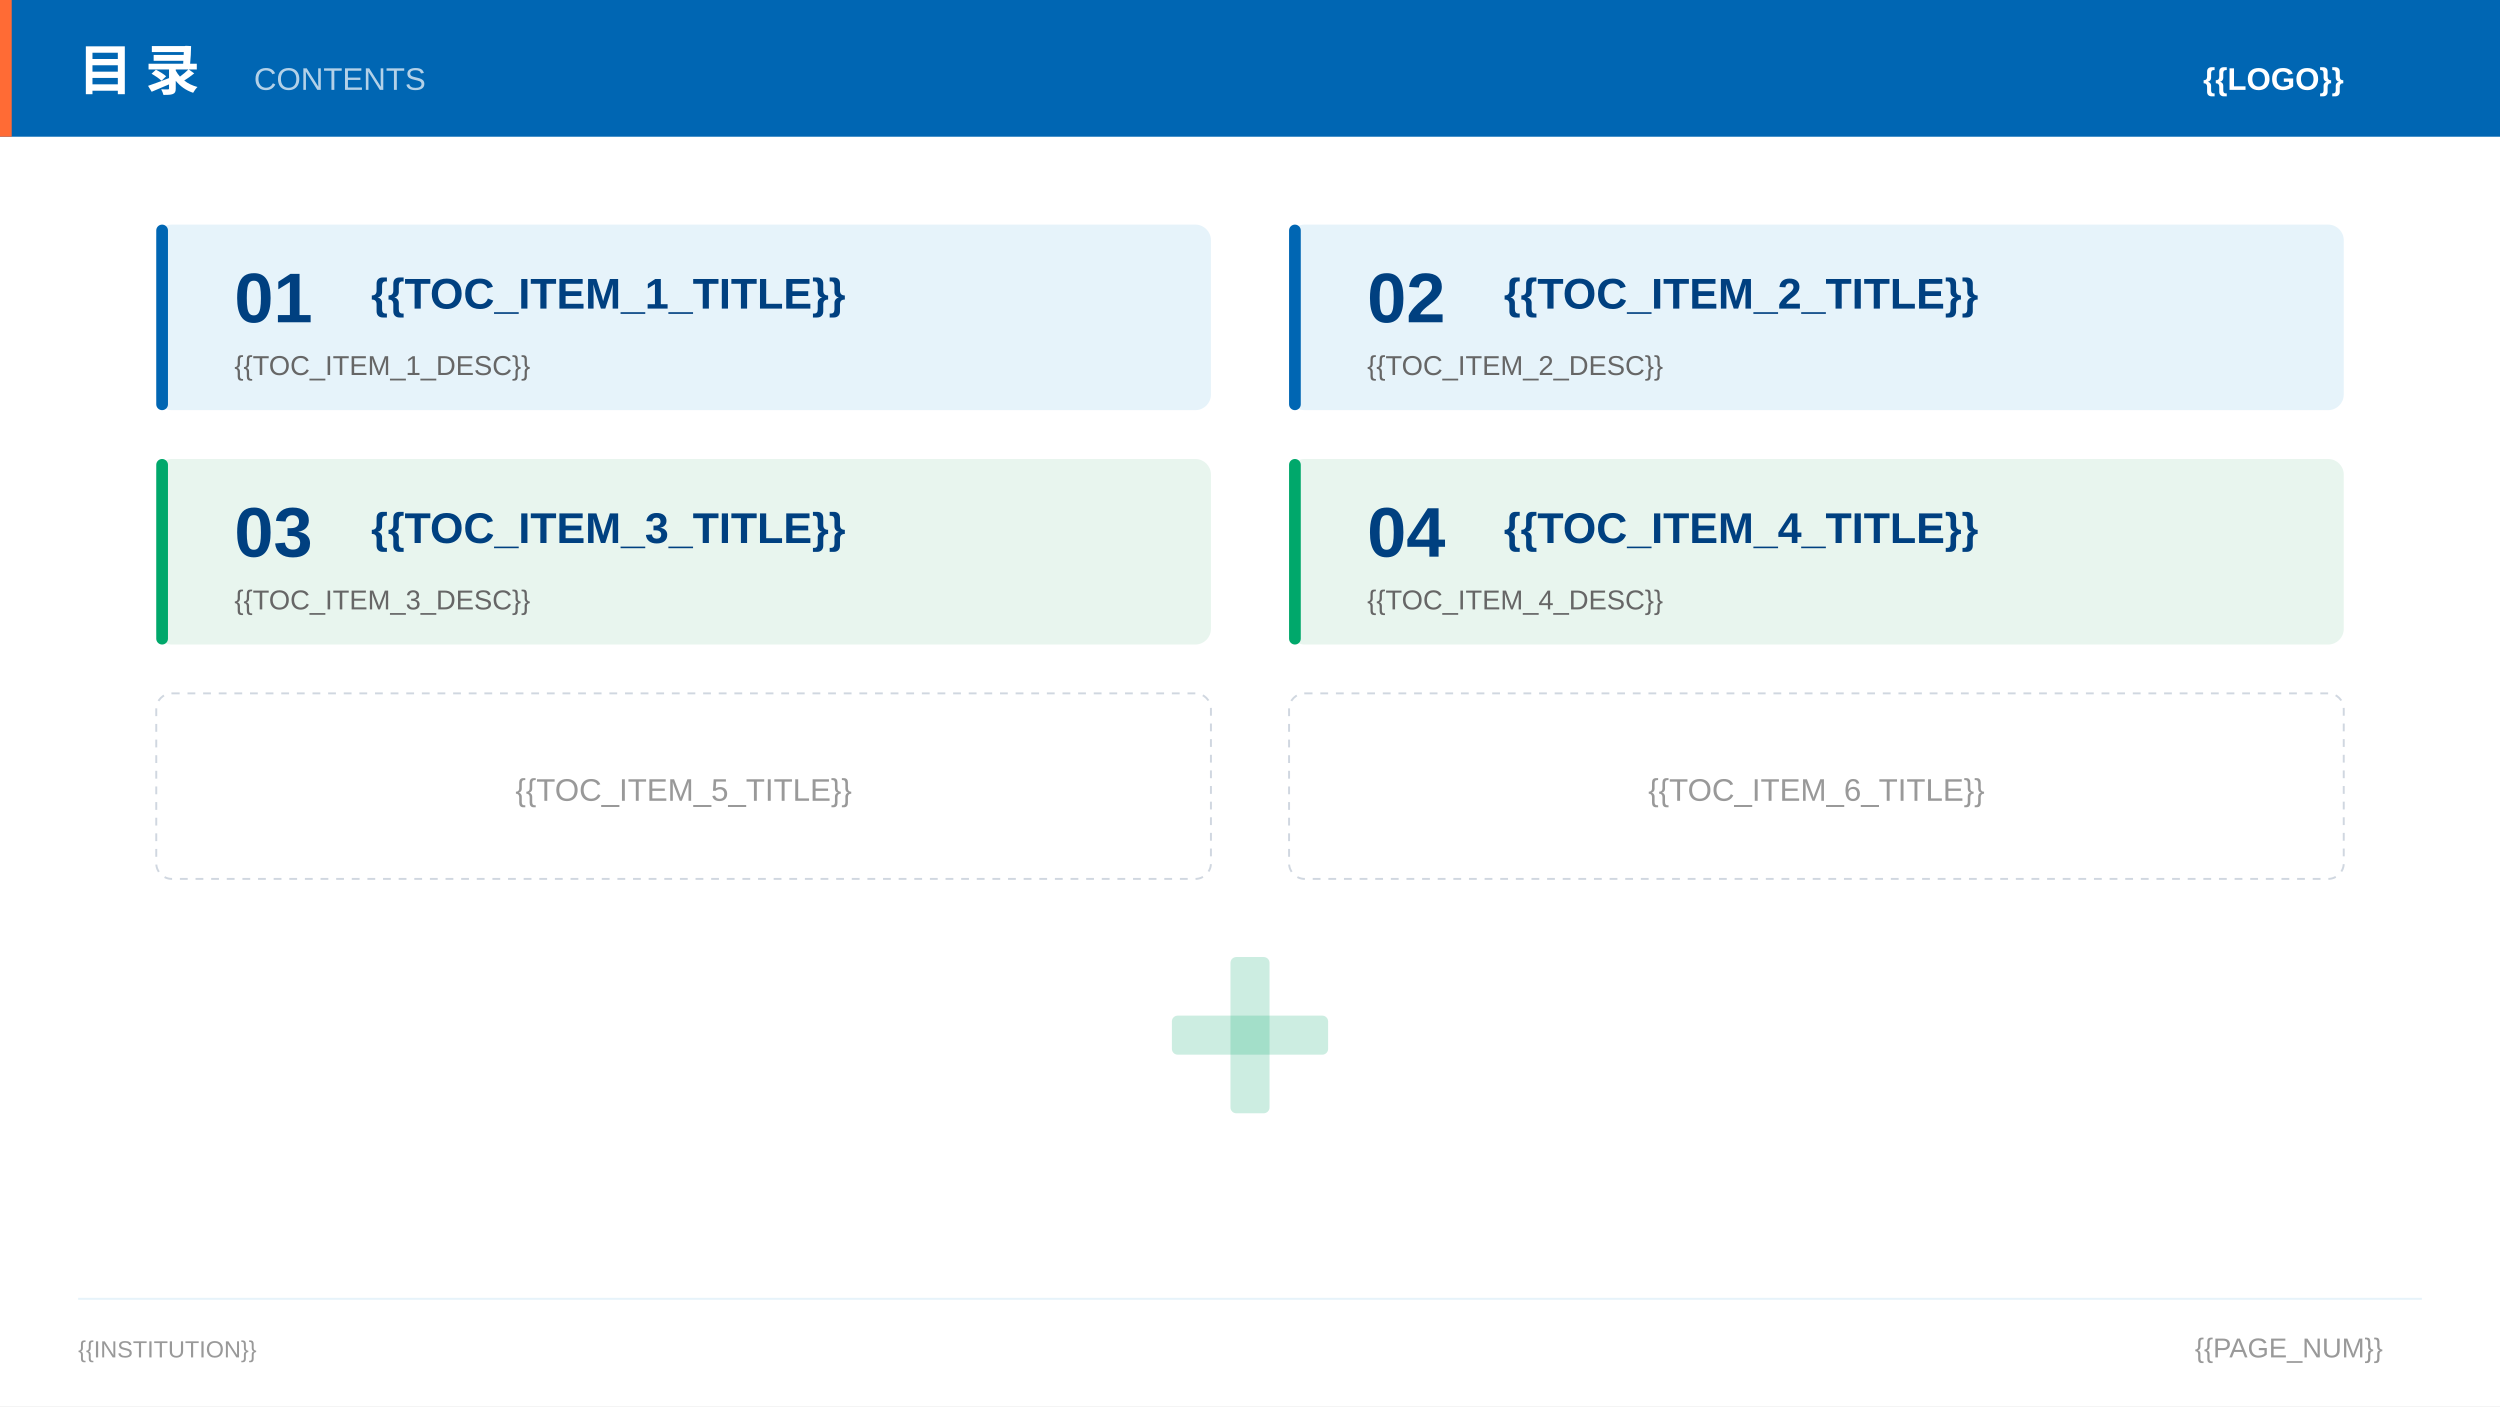
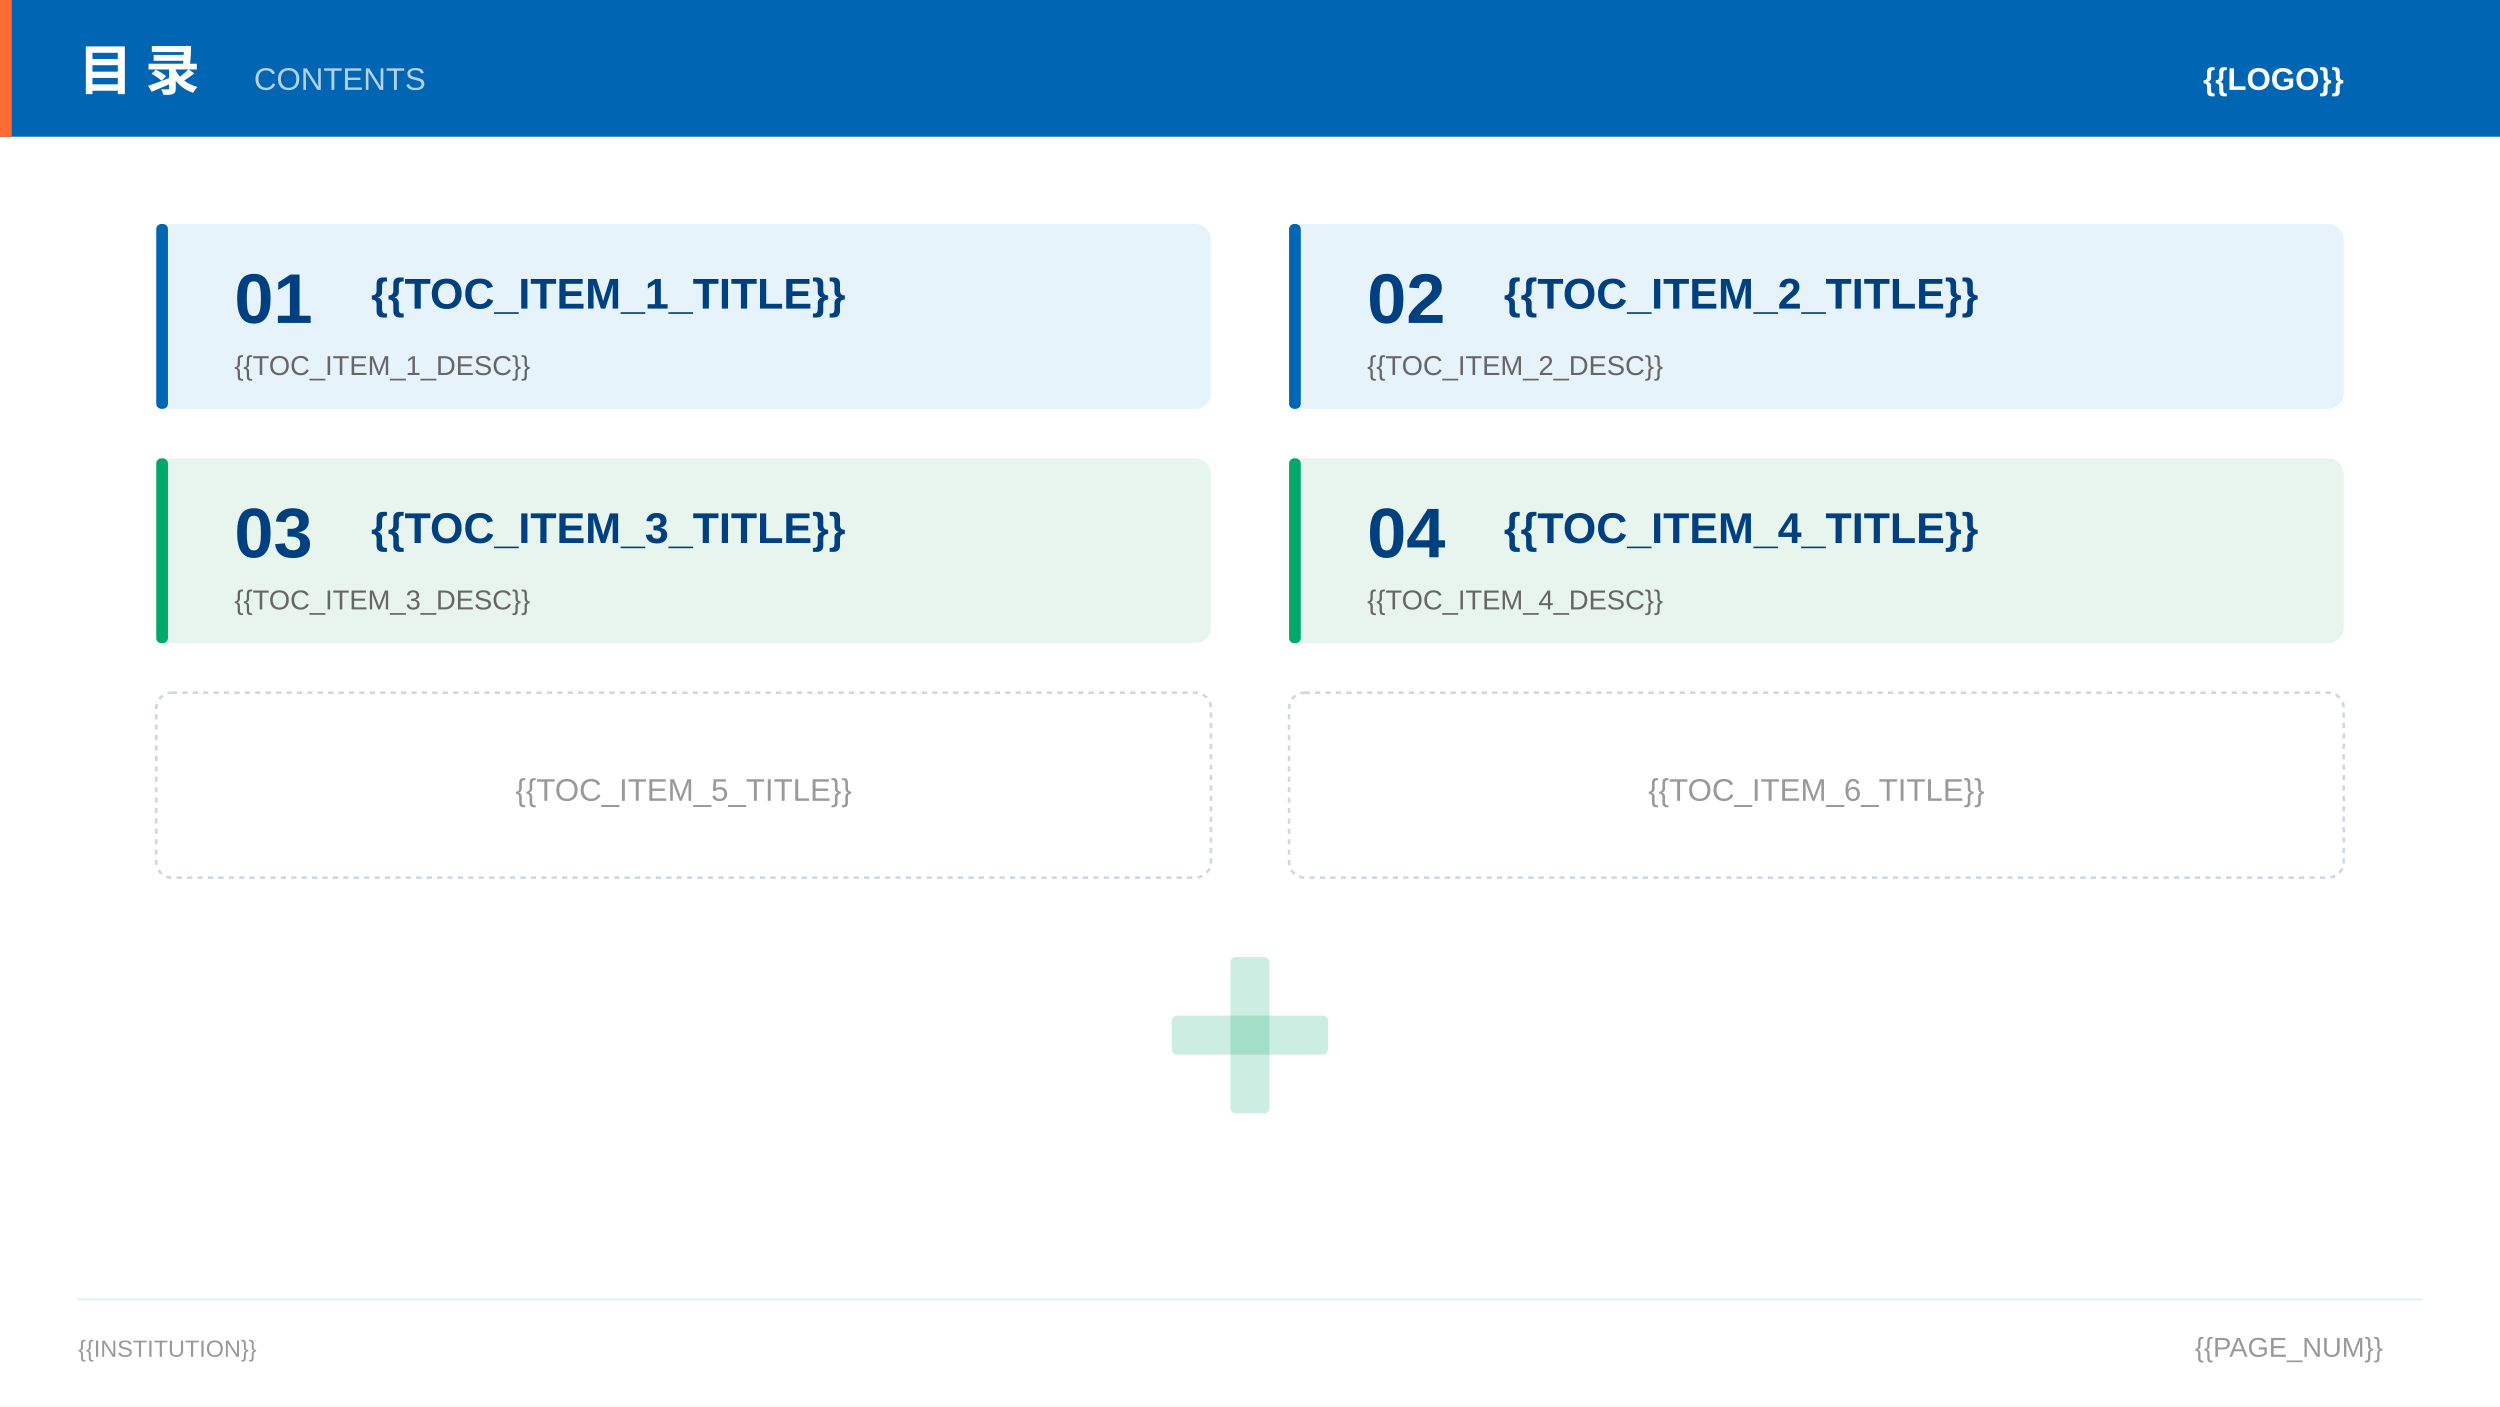
- <svg xmlns="http://www.w3.org/2000/svg" viewBox="0 0 1280 720">
-   <rect width="1280" height="720" fill="#FFFFFF" />
-   <rect x="0" y="0" width="1280" height="70" fill="#0066B3" />
-   <rect x="0" y="0" width="6" height="70" fill="#FF6B35" />
-   <text x="40" y="46" fill="#FFFFFF" font-family="Microsoft YaHei, Arial, sans-serif" font-size="28" font-weight="bold">
+ <svg xmlns="http://www.w3.org/2000/svg" viewBox="0 0 1920 1080">
+   <rect width="1920" height="1080" fill="#FFFFFF" />
+   <rect x="0" y="0" width="1920" height="105" fill="#0066B3" />
+   <rect x="0" y="0" width="9" height="105" fill="#FF6B35" />
+   <text x="60" y="69" fill="#FFFFFF" font-family="Microsoft YaHei, Arial, sans-serif" font-size="42" font-weight="bold">
        目 录
    </text>
-   <text x="130" y="46" fill="#FFFFFF" fill-opacity="0.7" font-family="Microsoft YaHei, Arial, sans-serif" font-size="16">
+   <text x="195" y="69" fill="#FFFFFF" fill-opacity="0.7" font-family="Microsoft YaHei, Arial, sans-serif" font-size="24">
        CONTENTS
    </text>
-   <text x="1200" y="46" text-anchor="end" fill="#FFFFFF" font-family="Microsoft YaHei, Arial, sans-serif" font-size="16" font-weight="bold">
+   <text x="1800" y="69" text-anchor="end" fill="#FFFFFF" font-family="Microsoft YaHei, Arial, sans-serif" font-size="24" font-weight="bold">
        {{LOGO}}
    </text>
-   <rect x="80" y="100" width="1120" height="520" fill="none" />
-   <rect x="80" y="115" width="540" height="95" fill="#E6F3FA" rx="8" />
-   <rect x="80" y="115" width="6" height="95" fill="#0066B3" rx="3" />
-   <text x="120" y="165" fill="#004080" font-family="Microsoft YaHei, Arial, sans-serif" font-size="36" font-weight="bold">01</text>
-   <text x="190" y="158" fill="#004080" font-family="Microsoft YaHei, Arial, sans-serif" font-size="22" font-weight="bold">{{TOC_ITEM_1_TITLE}}</text>
-   <text x="120" y="192" fill="#666666" font-family="Microsoft YaHei, Arial, sans-serif" font-size="14">{{TOC_ITEM_1_DESC}}</text>
-   <rect x="660" y="115" width="540" height="95" fill="#E6F3FA" rx="8" />
-   <rect x="660" y="115" width="6" height="95" fill="#0066B3" rx="3" />
-   <text x="700" y="165" fill="#004080" font-family="Microsoft YaHei, Arial, sans-serif" font-size="36" font-weight="bold">02</text>
-   <text x="770" y="158" fill="#004080" font-family="Microsoft YaHei, Arial, sans-serif" font-size="22" font-weight="bold">{{TOC_ITEM_2_TITLE}}</text>
-   <text x="700" y="192" fill="#666666" font-family="Microsoft YaHei, Arial, sans-serif" font-size="14">{{TOC_ITEM_2_DESC}}</text>
-   <rect x="80" y="235" width="540" height="95" fill="#E8F5EE" rx="8" />
-   <rect x="80" y="235" width="6" height="95" fill="#00A86B" rx="3" />
-   <text x="120" y="285" fill="#004080" font-family="Microsoft YaHei, Arial, sans-serif" font-size="36" font-weight="bold">03</text>
-   <text x="190" y="278" fill="#004080" font-family="Microsoft YaHei, Arial, sans-serif" font-size="22" font-weight="bold">{{TOC_ITEM_3_TITLE}}</text>
-   <text x="120" y="312" fill="#666666" font-family="Microsoft YaHei, Arial, sans-serif" font-size="14">{{TOC_ITEM_3_DESC}}</text>
-   <rect x="660" y="235" width="540" height="95" fill="#E8F5EE" rx="8" />
-   <rect x="660" y="235" width="6" height="95" fill="#00A86B" rx="3" />
-   <text x="700" y="285" fill="#004080" font-family="Microsoft YaHei, Arial, sans-serif" font-size="36" font-weight="bold">04</text>
-   <text x="770" y="278" fill="#004080" font-family="Microsoft YaHei, Arial, sans-serif" font-size="22" font-weight="bold">{{TOC_ITEM_4_TITLE}}</text>
-   <text x="700" y="312" fill="#666666" font-family="Microsoft YaHei, Arial, sans-serif" font-size="14">{{TOC_ITEM_4_DESC}}</text>
-   <rect x="80" y="355" width="540" height="95" fill="none" stroke="#D0D7E0" stroke-width="1" stroke-dasharray="4,4" rx="8" />
-   <text x="350" y="410" text-anchor="middle" fill="#999999" font-family="Microsoft YaHei, Arial, sans-serif" font-size="16">{{TOC_ITEM_5_TITLE}}</text>
-   <rect x="660" y="355" width="540" height="95" fill="none" stroke="#D0D7E0" stroke-width="1" stroke-dasharray="4,4" rx="8" />
-   <text x="930" y="410" text-anchor="middle" fill="#999999" font-family="Microsoft YaHei, Arial, sans-serif" font-size="16">{{TOC_ITEM_6_TITLE}}</text>
-   <rect x="600" y="520" width="80" height="20" fill="#00A86B" fill-opacity="0.2" rx="3" />
-   <rect x="630" y="490" width="20" height="80" fill="#00A86B" fill-opacity="0.2" rx="3" />
-   <line x1="40" y1="665" x2="1240" y2="665" stroke="#E6F3FA" stroke-width="1" />
-   <text x="40" y="695" fill="#999999" font-family="Microsoft YaHei, Arial, sans-serif" font-size="12">
+   <rect x="120" y="150" width="1680" height="780" fill="none" />
+   <rect x="120" y="172" width="810" height="142" fill="#E6F3FA" rx="12" />
+   <rect x="120" y="172" width="9" height="142" fill="#0066B3" rx="4" />
+   <text x="180" y="248" fill="#004080" font-family="Microsoft YaHei, Arial, sans-serif" font-size="54" font-weight="bold">01</text>
+   <text x="285" y="237" fill="#004080" font-family="Microsoft YaHei, Arial, sans-serif" font-size="33" font-weight="bold">{{TOC_ITEM_1_TITLE}}</text>
+   <text x="180" y="288" fill="#666666" font-family="Microsoft YaHei, Arial, sans-serif" font-size="21">{{TOC_ITEM_1_DESC}}</text>
+   <rect x="990" y="172" width="810" height="142" fill="#E6F3FA" rx="12" />
+   <rect x="990" y="172" width="9" height="142" fill="#0066B3" rx="4" />
+   <text x="1050" y="248" fill="#004080" font-family="Microsoft YaHei, Arial, sans-serif" font-size="54" font-weight="bold">02</text>
+   <text x="1155" y="237" fill="#004080" font-family="Microsoft YaHei, Arial, sans-serif" font-size="33" font-weight="bold">{{TOC_ITEM_2_TITLE}}</text>
+   <text x="1050" y="288" fill="#666666" font-family="Microsoft YaHei, Arial, sans-serif" font-size="21">{{TOC_ITEM_2_DESC}}</text>
+   <rect x="120" y="352" width="810" height="142" fill="#E8F5EE" rx="12" />
+   <rect x="120" y="352" width="9" height="142" fill="#00A86B" rx="4" />
+   <text x="180" y="428" fill="#004080" font-family="Microsoft YaHei, Arial, sans-serif" font-size="54" font-weight="bold">03</text>
+   <text x="285" y="417" fill="#004080" font-family="Microsoft YaHei, Arial, sans-serif" font-size="33" font-weight="bold">{{TOC_ITEM_3_TITLE}}</text>
+   <text x="180" y="468" fill="#666666" font-family="Microsoft YaHei, Arial, sans-serif" font-size="21">{{TOC_ITEM_3_DESC}}</text>
+   <rect x="990" y="352" width="810" height="142" fill="#E8F5EE" rx="12" />
+   <rect x="990" y="352" width="9" height="142" fill="#00A86B" rx="4" />
+   <text x="1050" y="428" fill="#004080" font-family="Microsoft YaHei, Arial, sans-serif" font-size="54" font-weight="bold">04</text>
+   <text x="1155" y="417" fill="#004080" font-family="Microsoft YaHei, Arial, sans-serif" font-size="33" font-weight="bold">{{TOC_ITEM_4_TITLE}}</text>
+   <text x="1050" y="468" fill="#666666" font-family="Microsoft YaHei, Arial, sans-serif" font-size="21">{{TOC_ITEM_4_DESC}}</text>
+   <rect x="120" y="532" width="810" height="142" fill="none" stroke="#D0D7E0" stroke-width="2" stroke-dasharray="4,4" rx="12" />
+   <text x="525" y="615" text-anchor="middle" fill="#999999" font-family="Microsoft YaHei, Arial, sans-serif" font-size="24">{{TOC_ITEM_5_TITLE}}</text>
+   <rect x="990" y="532" width="810" height="142" fill="none" stroke="#D0D7E0" stroke-width="2" stroke-dasharray="4,4" rx="12" />
+   <text x="1395" y="615" text-anchor="middle" fill="#999999" font-family="Microsoft YaHei, Arial, sans-serif" font-size="24">{{TOC_ITEM_6_TITLE}}</text>
+   <rect x="900" y="780" width="120" height="30" fill="#00A86B" fill-opacity="0.2" rx="4" />
+   <rect x="945" y="735" width="30" height="120" fill="#00A86B" fill-opacity="0.2" rx="4" />
+   <line x1="60" y1="998" x2="1860" y2="998" stroke="#E6F3FA" stroke-width="2" />
+   <text x="60" y="1042" fill="#999999" font-family="Microsoft YaHei, Arial, sans-serif" font-size="18">
        {{INSTITUTION}}
    </text>
-   <text x="1220" y="695" text-anchor="end" fill="#999999" font-family="Microsoft YaHei, Arial, sans-serif" font-size="14">{{PAGE_NUM}}</text>
+   <text x="1830" y="1042" text-anchor="end" fill="#999999" font-family="Microsoft YaHei, Arial, sans-serif" font-size="21">{{PAGE_NUM}}</text>
</svg>
